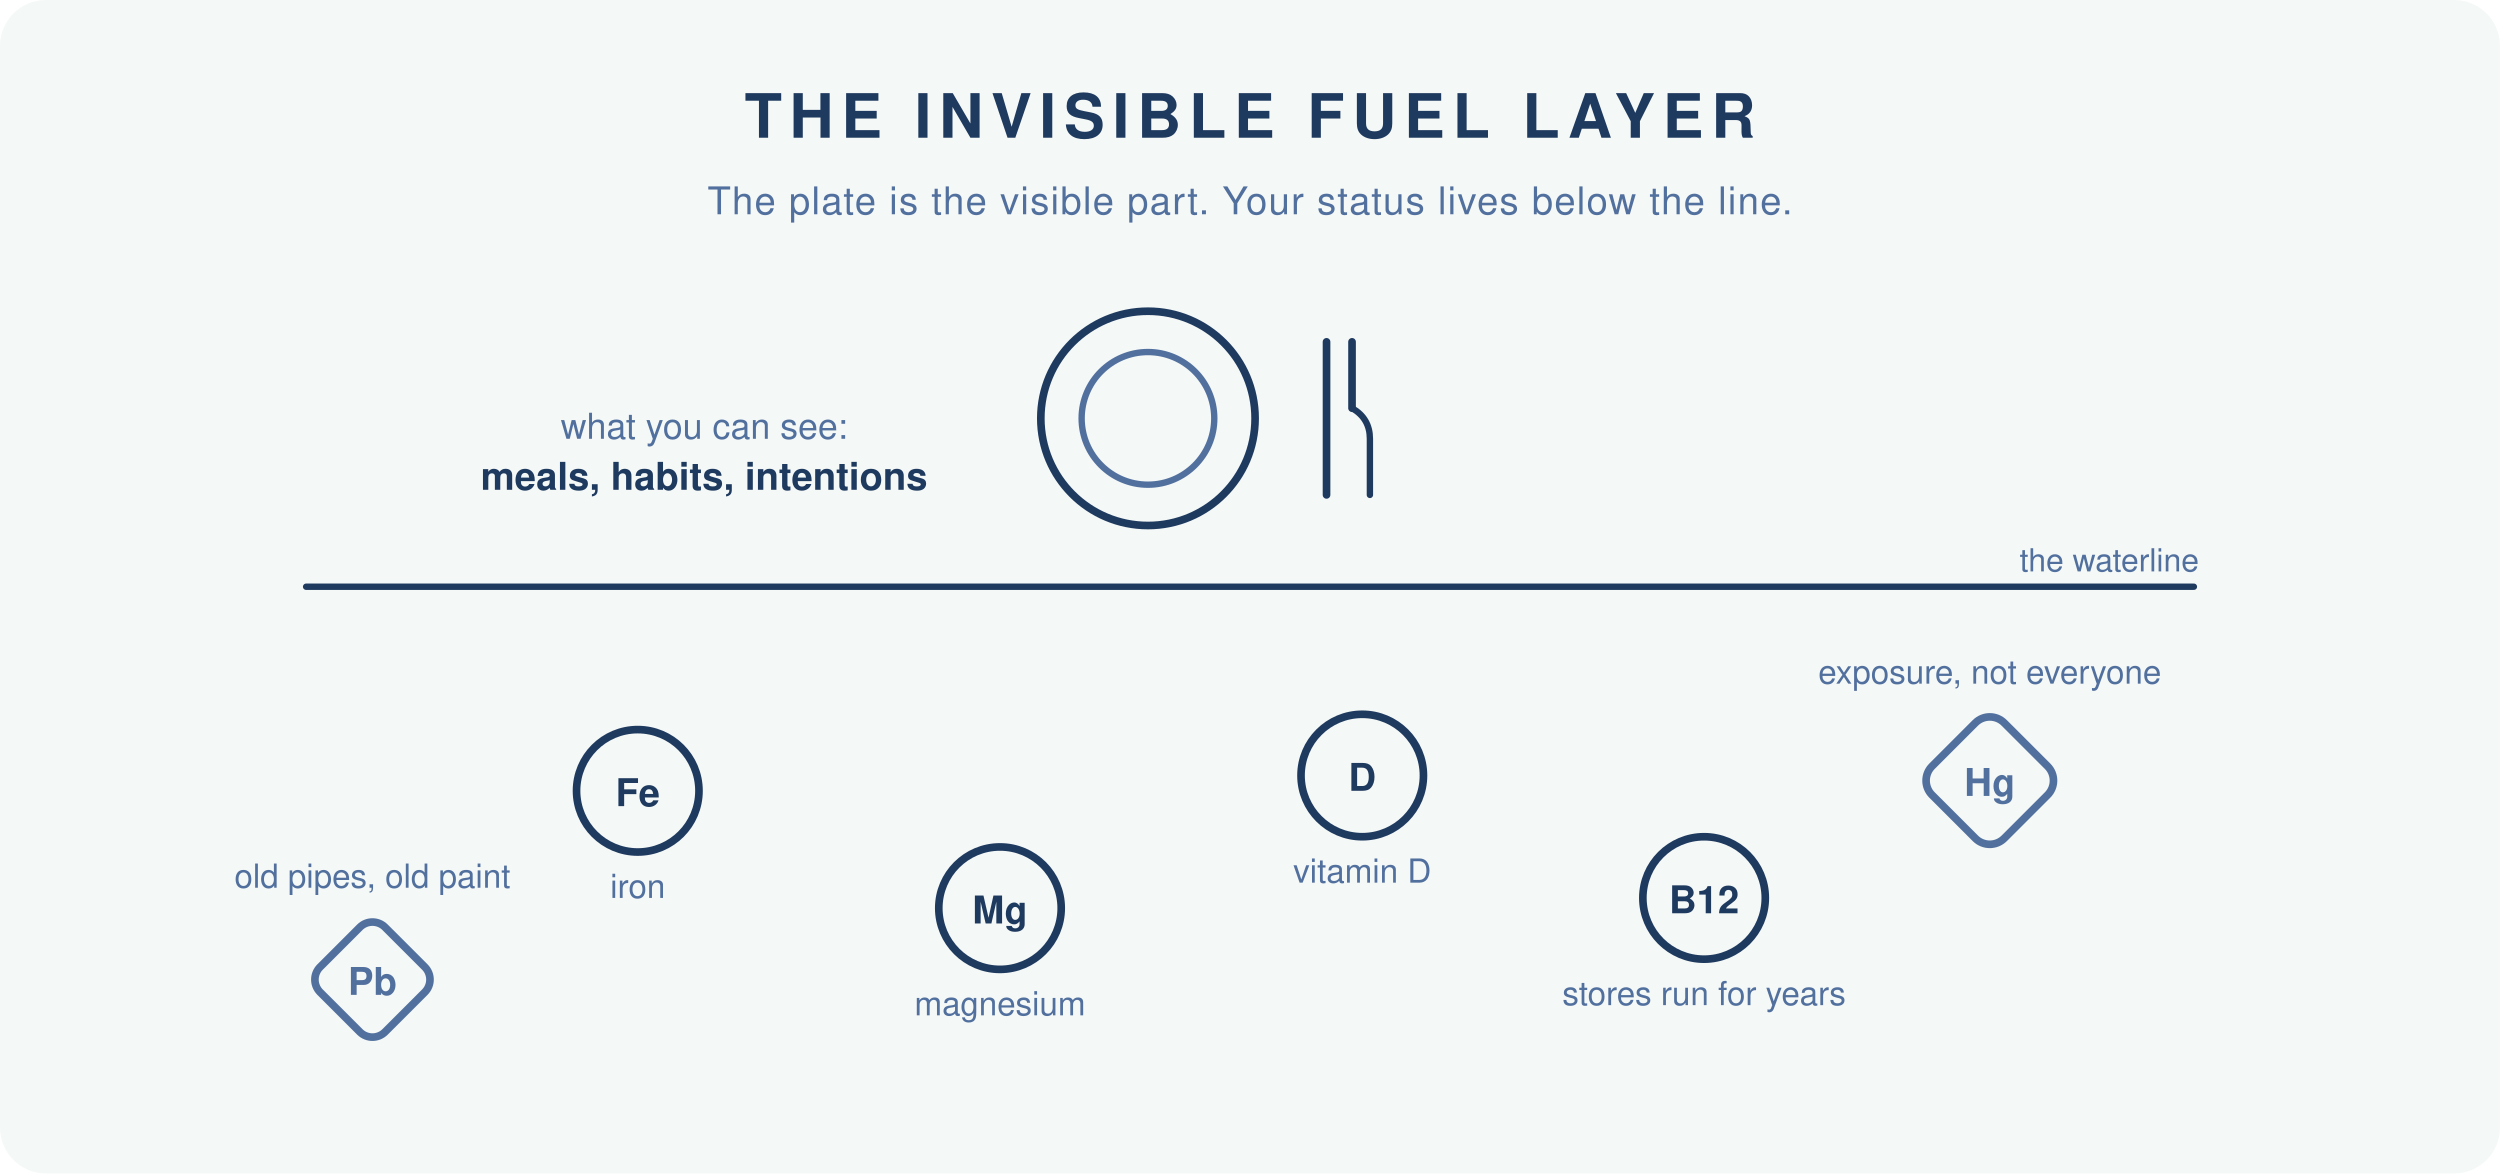
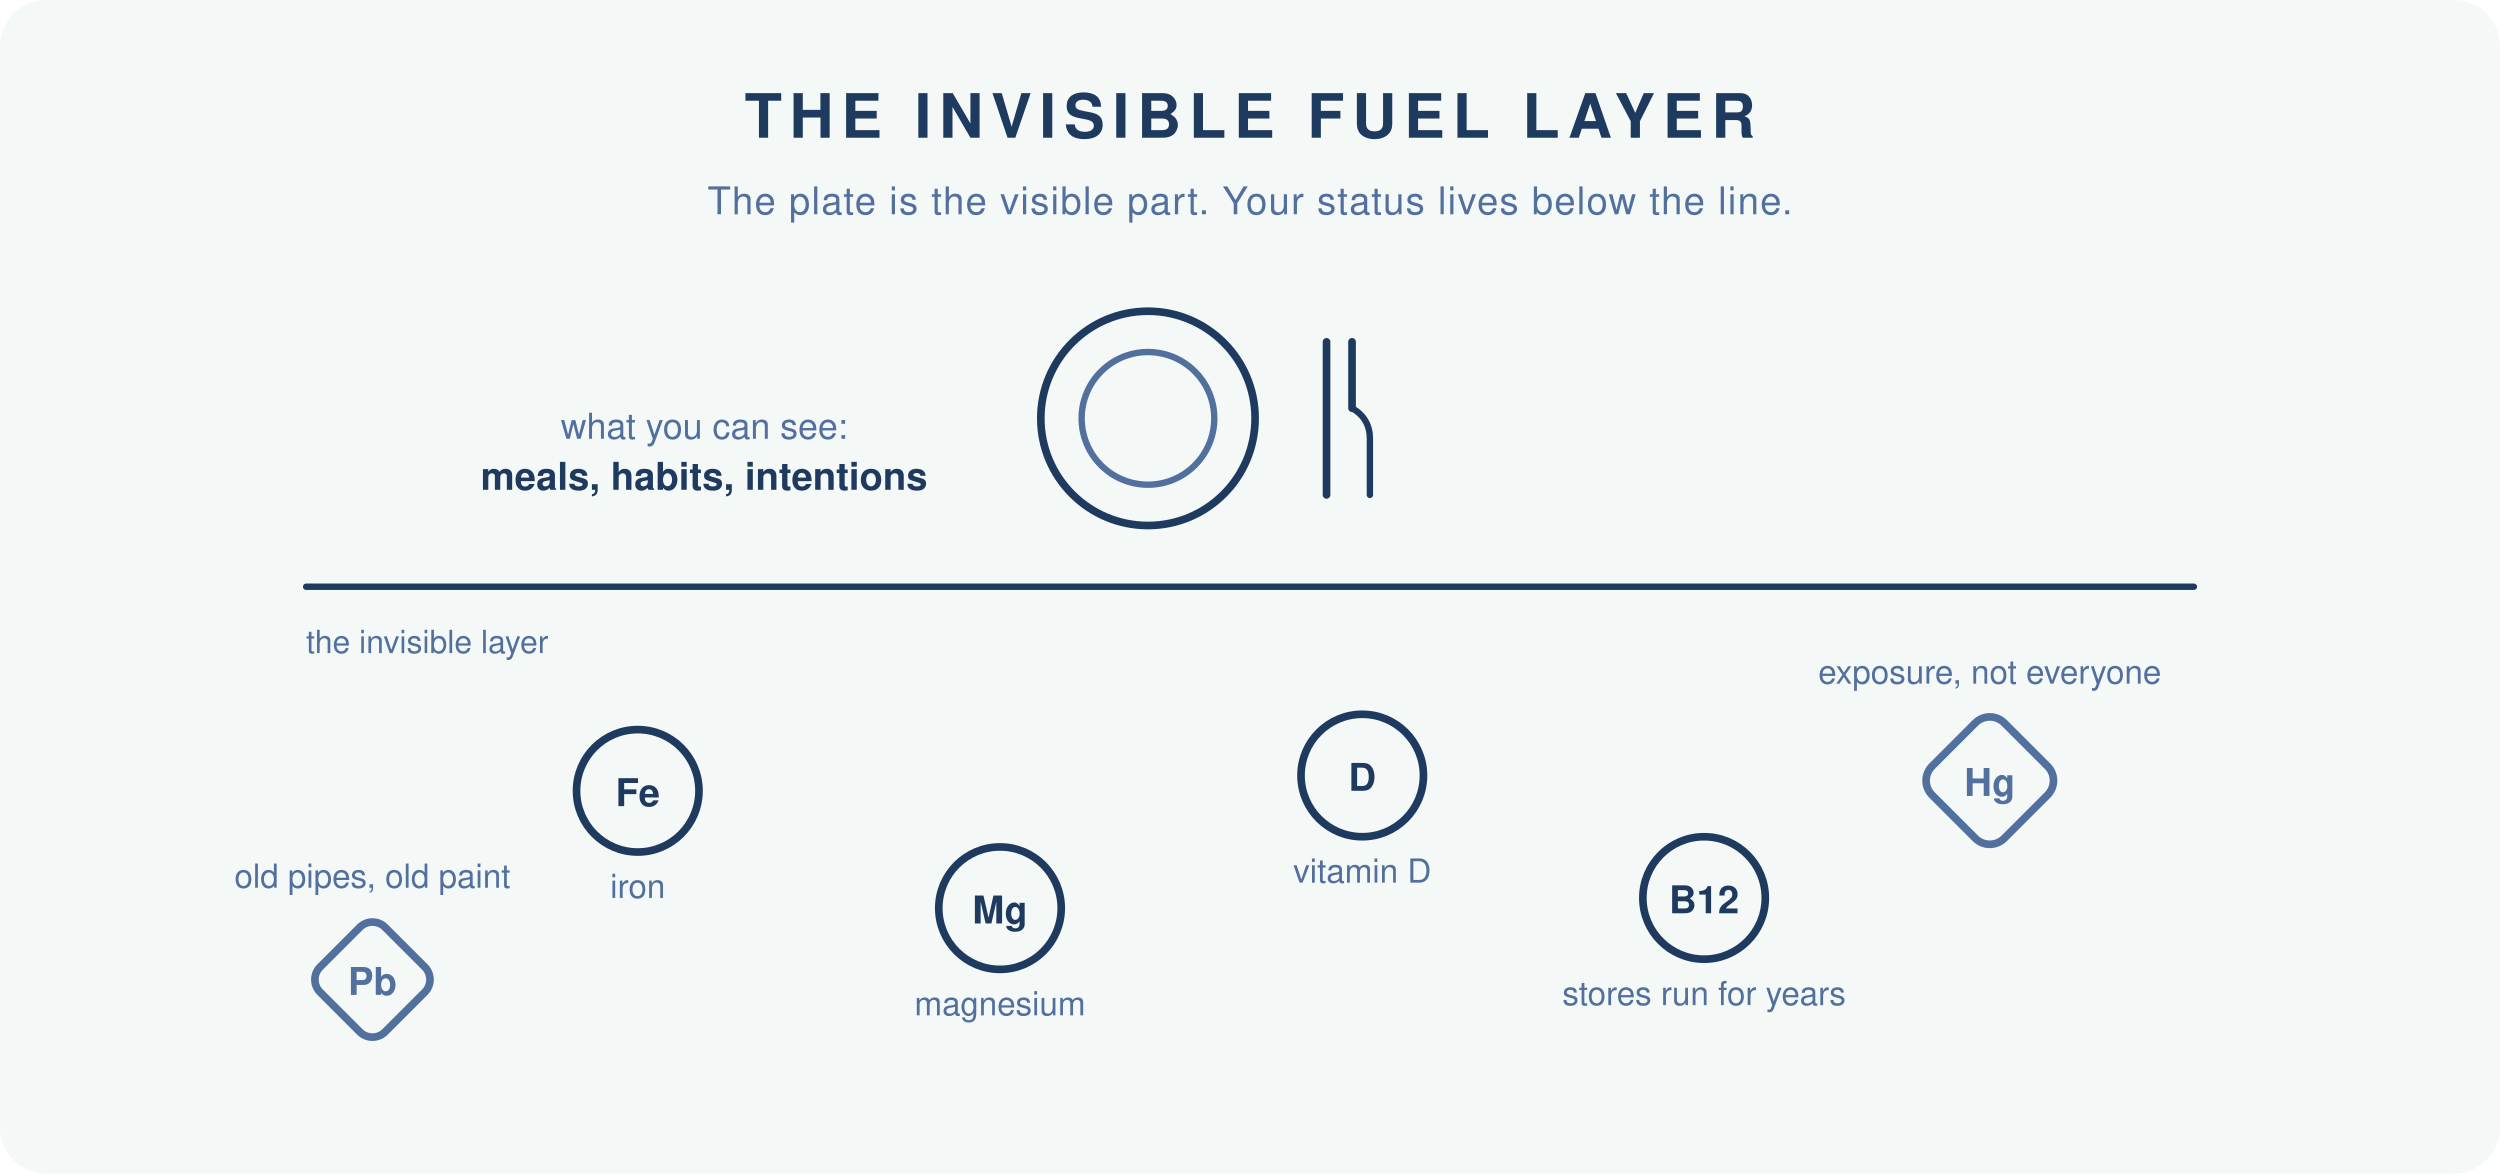
<svg xmlns="http://www.w3.org/2000/svg" width="980" height="460" viewBox="0 0 980 460">
  <rect x="0" y="0" width="980" height="460" rx="18" fill="#F4F8F7" />
  <text x="490" y="54" font-family="Helvetica, Arial, sans-serif" font-size="24" fill="#1F3A5F" font-weight="bold" text-anchor="middle" letter-spacing="3">THE INVISIBLE FUEL LAYER</text>
  <text x="490" y="84" font-family="Helvetica, Arial, sans-serif" font-size="15" fill="#52709E" text-anchor="middle" letter-spacing="0.5">The plate is the visible part. Your status lives below the line.</text>
  <line x1="120" y1="230" x2="860" y2="230" stroke="#1F3A5F" stroke-width="2.5" stroke-linecap="round" />
  <g fill="none" stroke="#1F3A5F" stroke-width="3" stroke-linecap="round" stroke-linejoin="round">
    <circle cx="450" cy="164" r="42" />
    <circle cx="450" cy="164" r="26" stroke="#52709E" stroke-width="2.5" />
    <line x1="520" y1="134" x2="520" y2="194" />
    <line x1="530" y1="134" x2="530" y2="160" />
    <path d="M 530 160 Q 537 164 537 172 L 537 194" stroke-width="2.5" />
  </g>
  <g font-family="Helvetica, Arial, sans-serif" text-anchor="middle">
    <text x="276" y="172" font-size="14" fill="#52709E">what you can see:</text>
    <text x="276" y="192" font-size="15" fill="#1F3A5F" font-weight="bold">meals, habits, intentions</text>
  </g>
  <g fill="none" stroke-linecap="round" stroke-linejoin="round">
    <circle cx="250" cy="310" r="24" stroke="#1F3A5F" stroke-width="3" />
    <circle cx="392" cy="356" r="24" stroke="#1F3A5F" stroke-width="3" />
    <circle cx="534" cy="304" r="24" stroke="#1F3A5F" stroke-width="3" />
    <circle cx="668" cy="352" r="24" stroke="#1F3A5F" stroke-width="3" />
    <rect x="760" y="286" width="40" height="40" rx="8" stroke="#52709E" stroke-width="3" transform="rotate(45 780 306)" />
    <rect x="128" y="366" width="36" height="36" rx="7" stroke="#52709E" stroke-width="3" transform="rotate(45 146 384)" />
  </g>
  <g font-family="Helvetica, Arial, sans-serif" font-size="15" fill="#1F3A5F" font-weight="bold" text-anchor="middle">
    <text x="250" y="316">Fe</text>
    <text x="392" y="362">Mg</text>
    <text x="534" y="310">D</text>
    <text x="668" y="358">B12</text>
    <text x="780" y="312" fill="#52709E">Hg</text>
    <text x="146" y="390" fill="#52709E">Pb</text>
  </g>
  <g font-family="Helvetica, Arial, sans-serif" font-size="13" fill="#52709E" text-anchor="middle">
    <text x="250" y="352">iron</text>
    <text x="392" y="398">magnesium</text>
    <text x="534" y="346">vitamin D</text>
    <text x="668" y="394">stores run for years</text>
    <text x="780" y="268">exposure, not everyone</text>
    <text x="146" y="348">old pipes, old paint</text>
  </g>
-   <text x="862" y="224" font-family="Helvetica, Arial, sans-serif" font-size="12.5" fill="#52709E" text-anchor="end">the waterline</text>
+   <text x="120" y="256" font-family="Helvetica, Arial, sans-serif" font-size="12.5" fill="#52709E">the invisible layer</text>
</svg>
